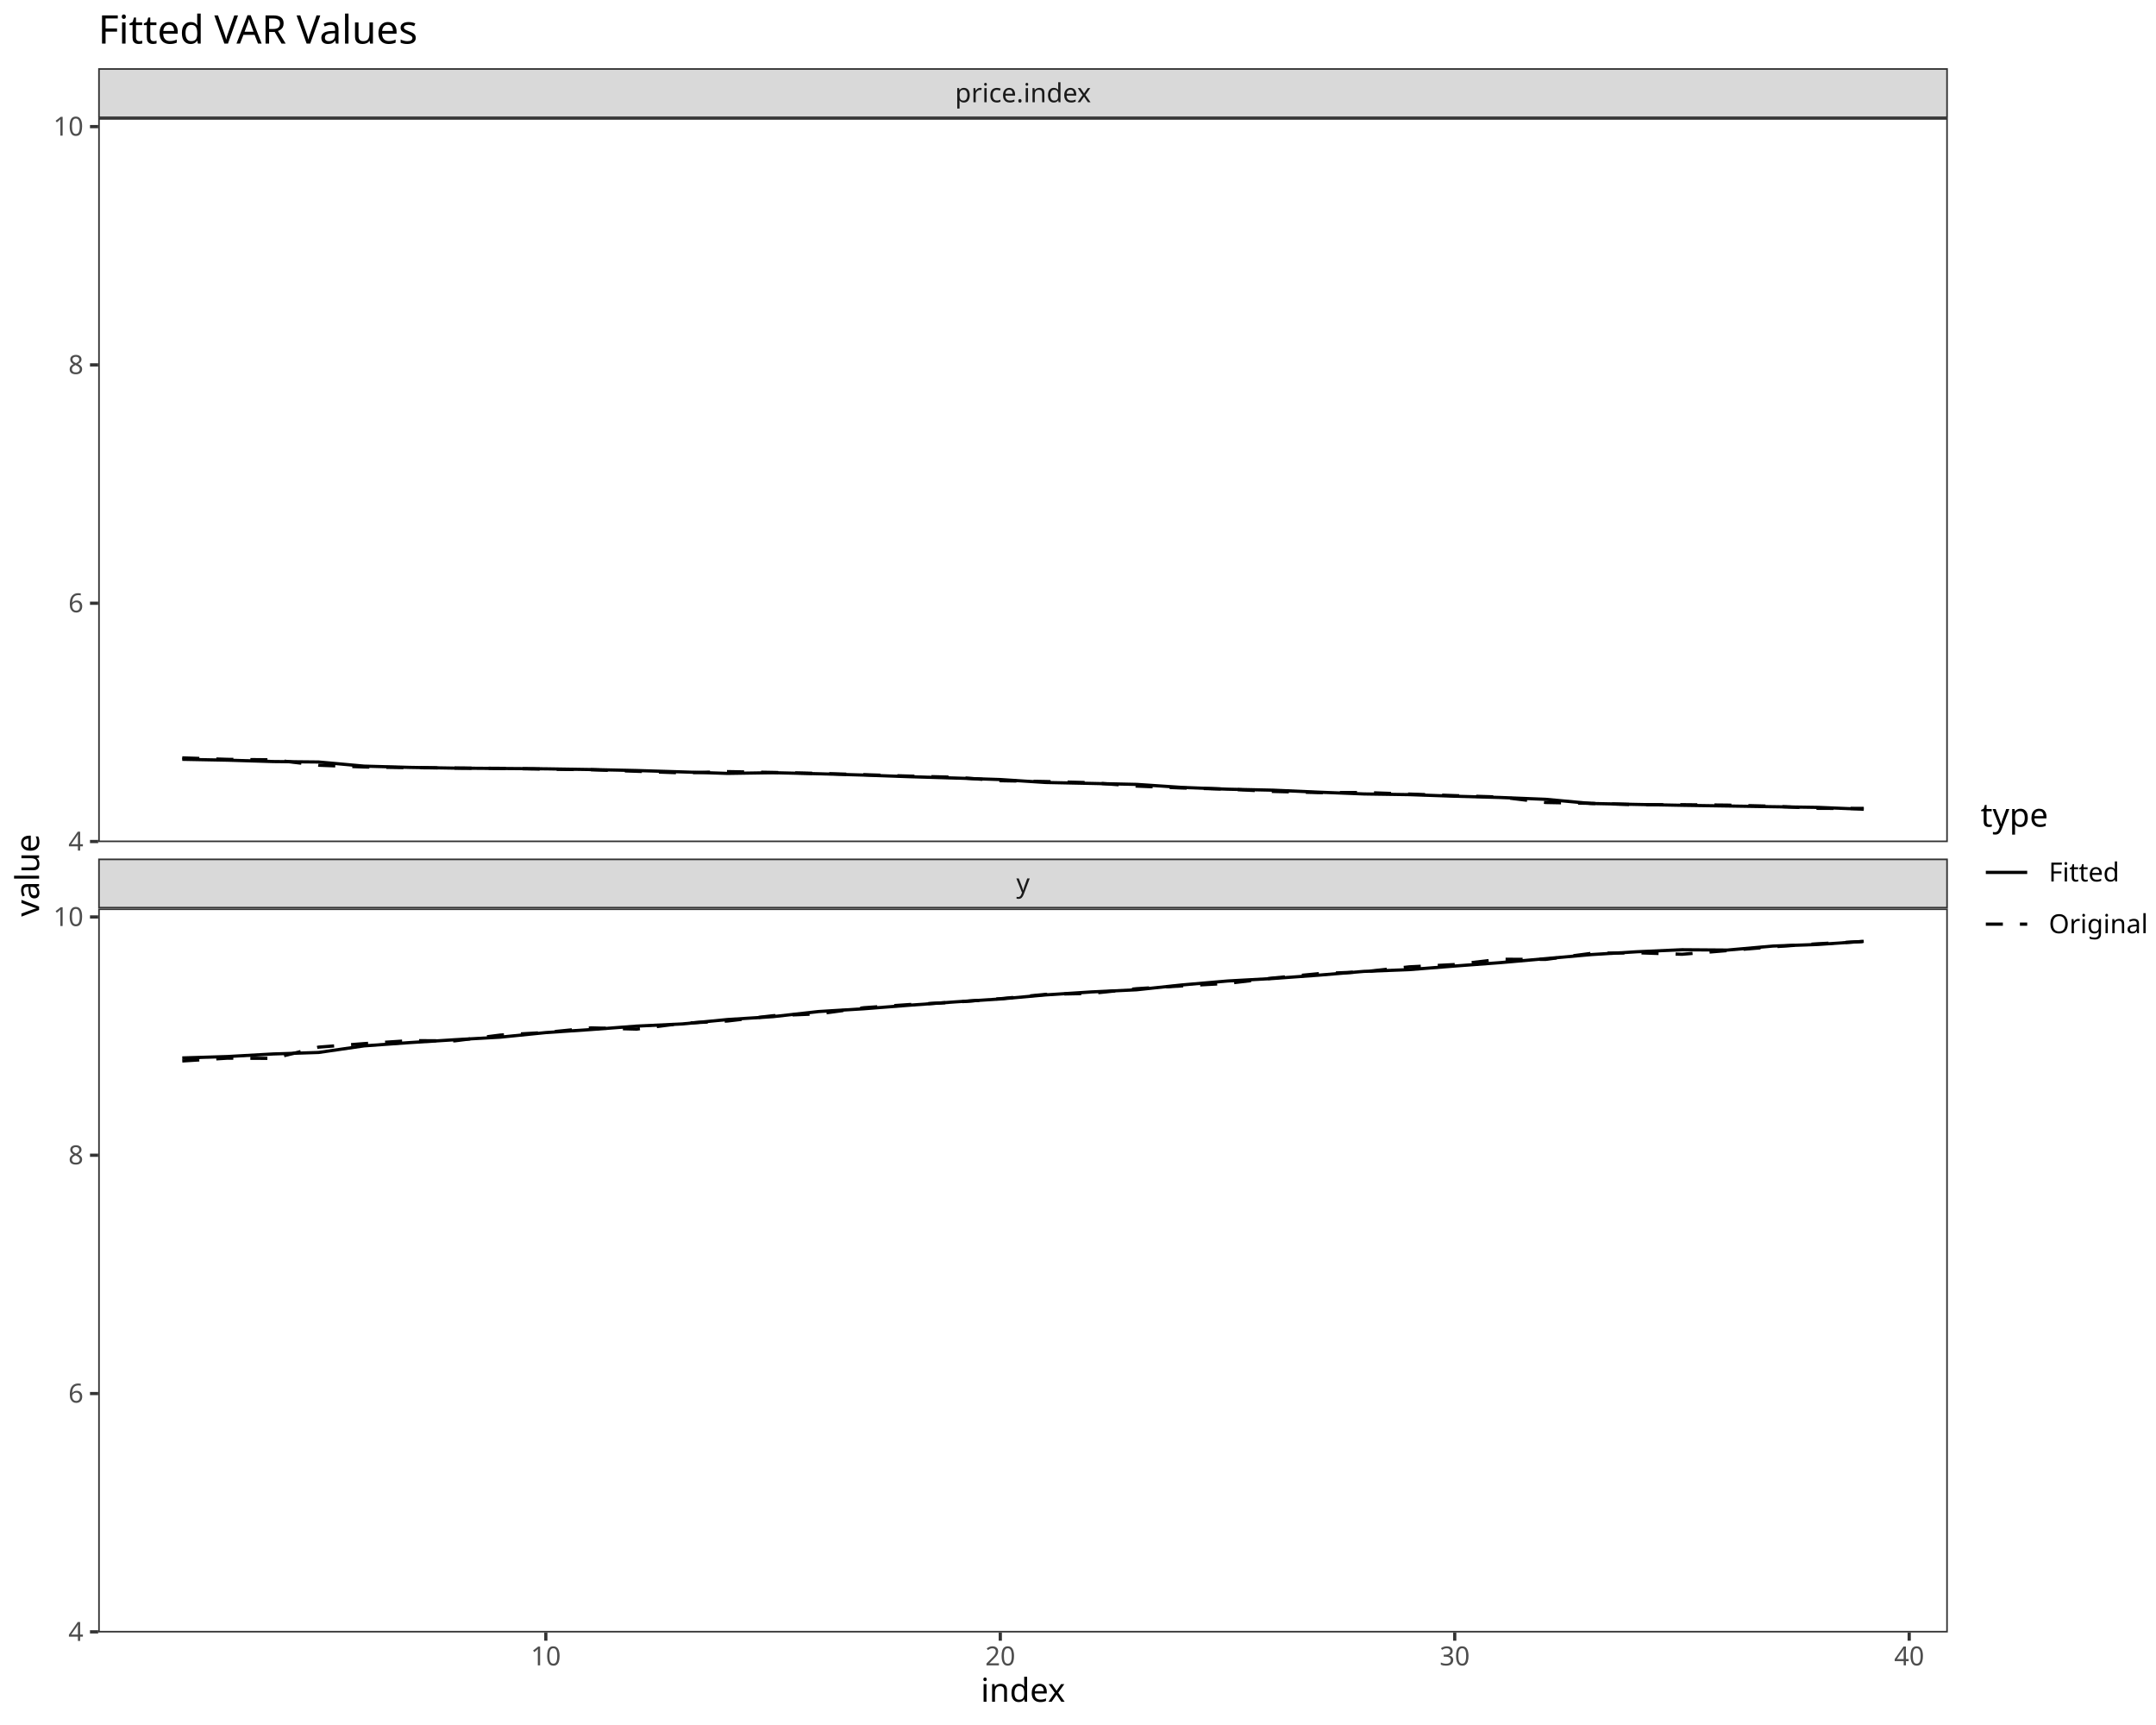
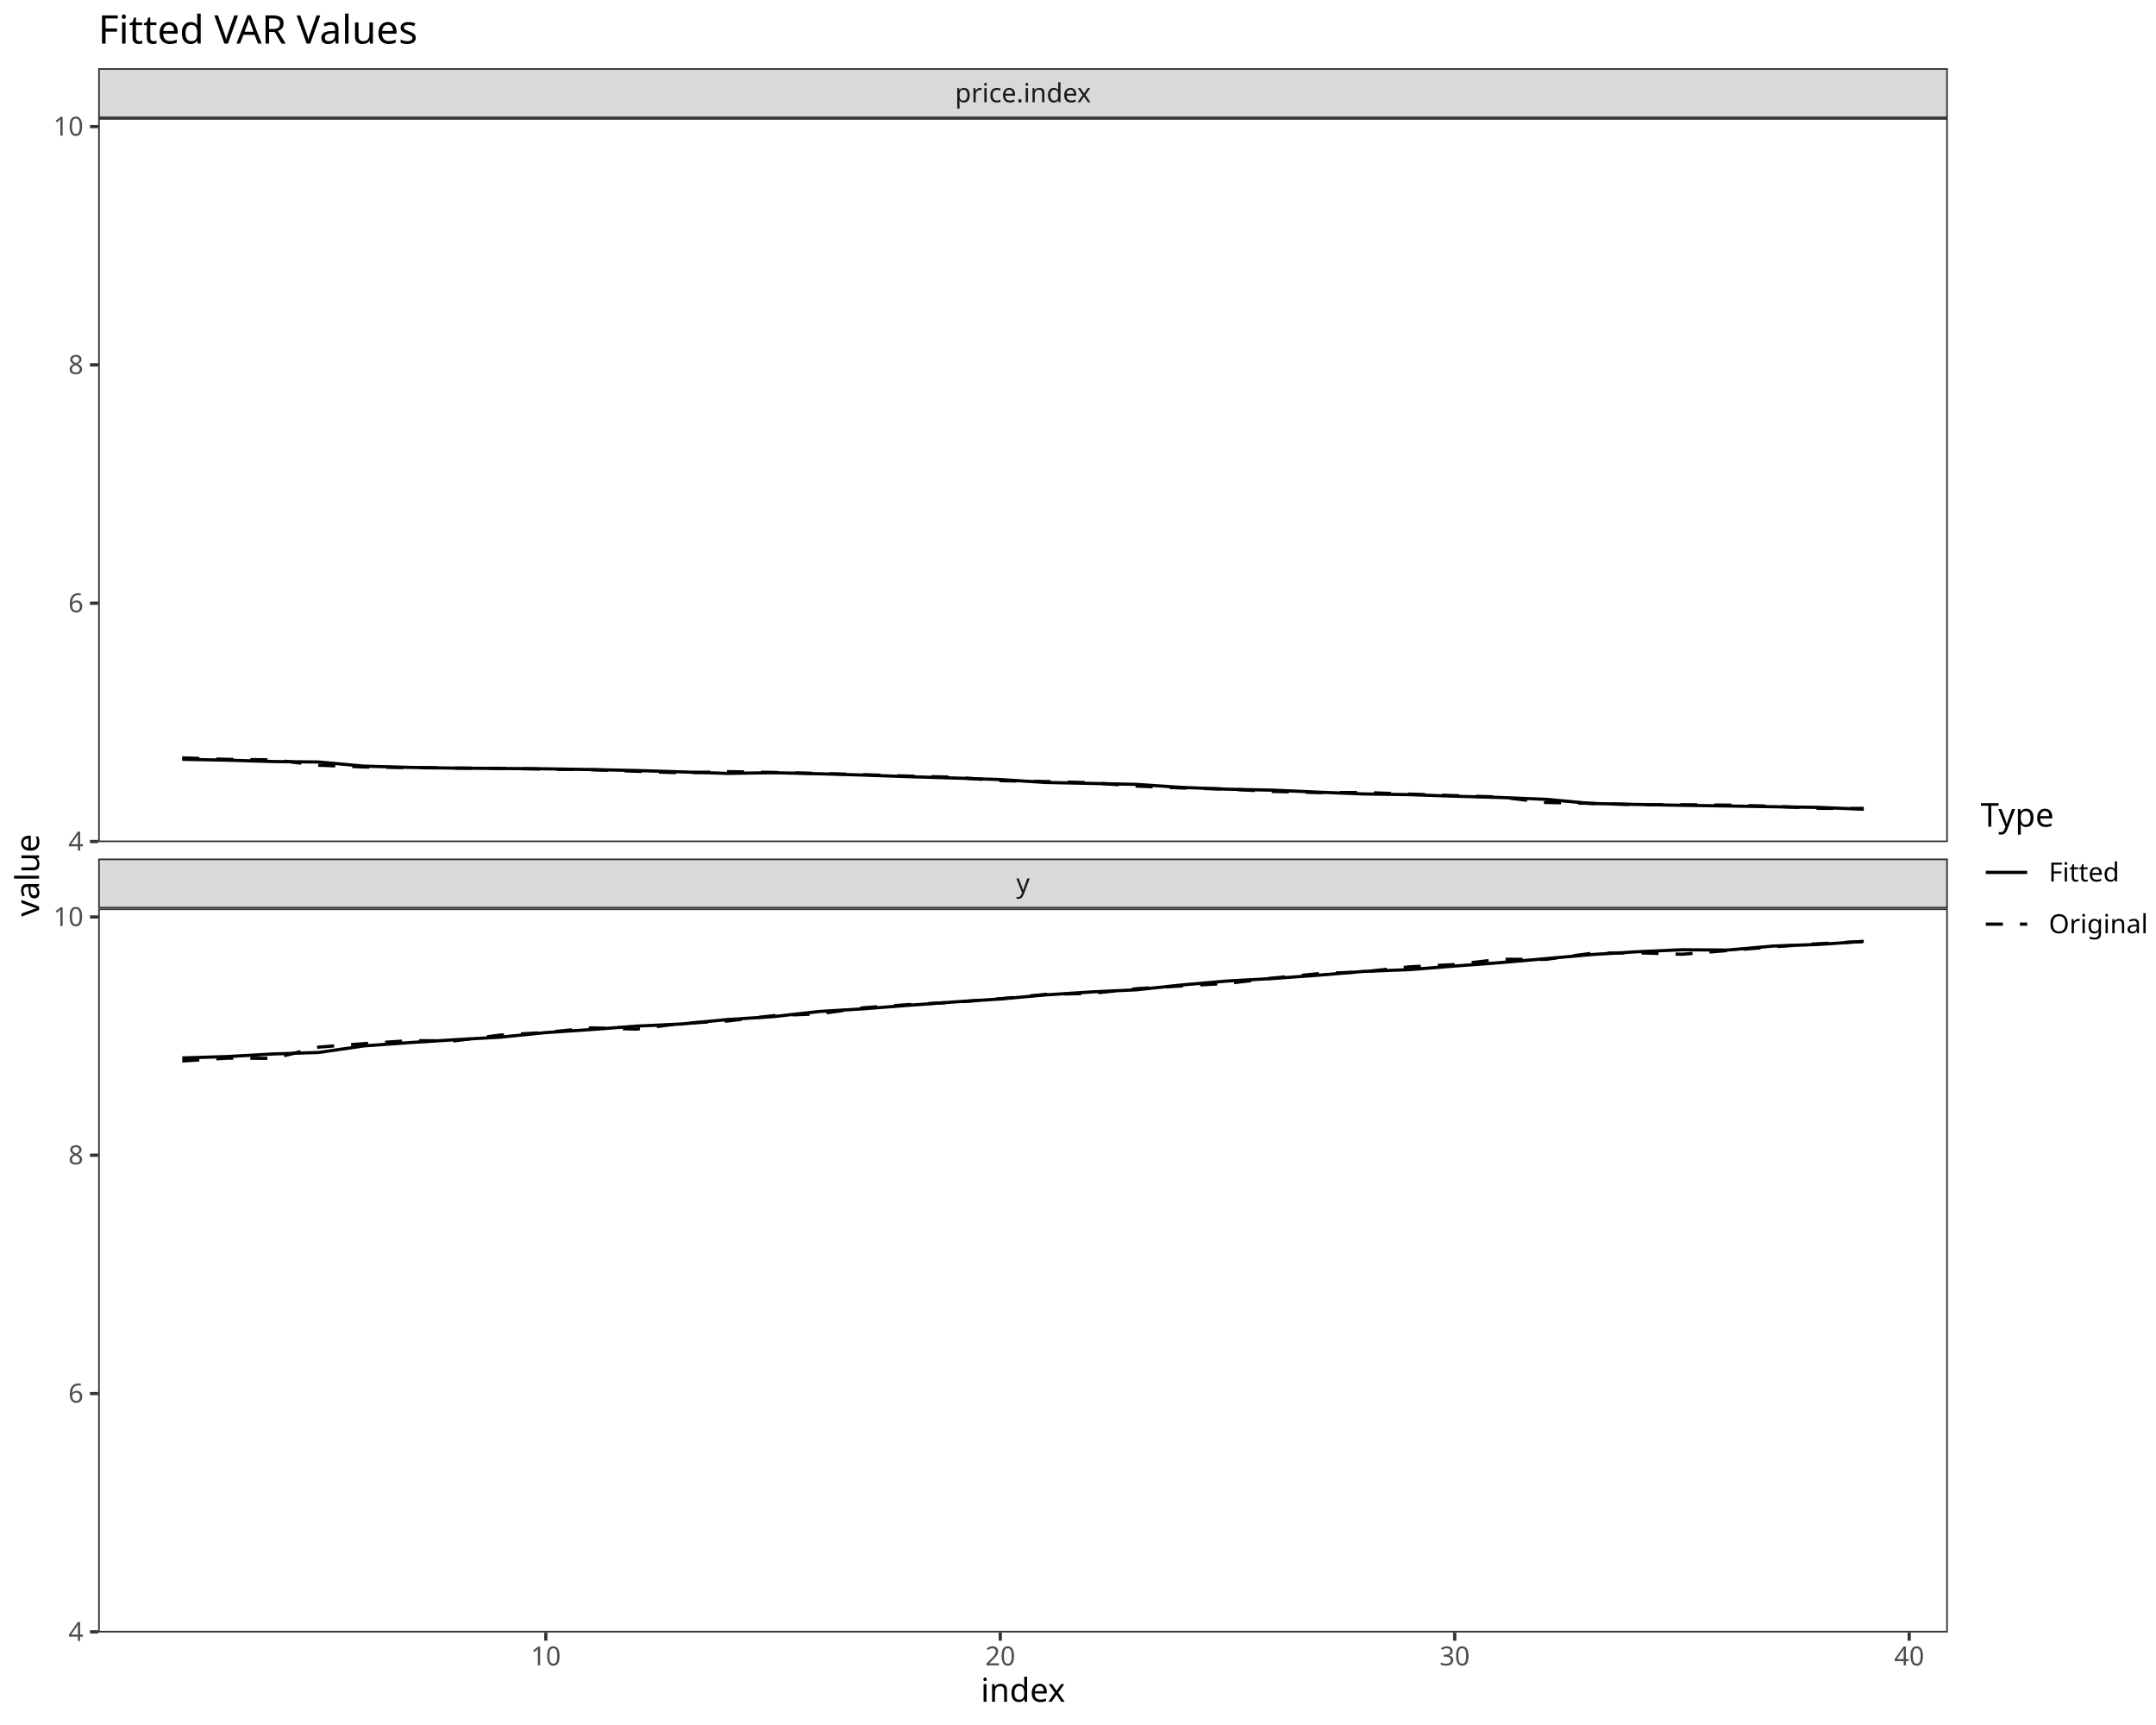
<svg xmlns="http://www.w3.org/2000/svg" class="svglite" data-engine-version="2.0" width="720.00pt" height="576.00pt" viewBox="0 0 720.00 576.00">
  <defs>
    <style type="text/css">
    .svglite line, .svglite polyline, .svglite polygon, .svglite path, .svglite rect, .svglite circle {
      fill: none;
      stroke: #000000;
      stroke-linecap: round;
      stroke-linejoin: round;
      stroke-miterlimit: 10.00;
    }
  </style>
  </defs>
  <rect width="100%" height="100%" style="stroke: none; fill: #FFFFFF;" />
  <defs>
    <clipPath id="cpMC4wMHw3MjAuMDB8MC4wMHw1NzYuMDA=">
      <rect x="0.00" y="0.00" width="720.00" height="576.00" />
    </clipPath>
  </defs>
  <g clip-path="url(#cpMC4wMHw3MjAuMDB8MC4wMHw1NzYuMDA=)">
    <rect x="0.00" y="0.00" width="720.00" height="576.00" style="stroke-width: 1.07; stroke: #FFFFFF; fill: #FFFFFF;" />
  </g>
  <defs>
    <clipPath id="cpMzIuNzl8NjUwLjQ4fDM5LjQzfDI4MS4yMQ==">
      <rect x="32.79" y="39.43" width="617.69" height="241.77" />
    </clipPath>
  </defs>
  <g clip-path="url(#cpMzIuNzl8NjUwLjQ4fDM5LjQzfDI4MS4yMQ==)">
    <rect x="32.79" y="39.43" width="617.69" height="241.77" style="stroke-width: 1.07; stroke: none; fill: #FFFFFF;" />
    <polyline points="60.87,253.54 76.05,253.83 91.22,254.29 106.40,254.44 121.58,255.82 136.75,256.24 151.93,256.49 167.11,256.60 182.28,256.72 197.46,256.96 212.64,257.29 227.81,257.75 242.99,258.25 258.17,258.01 273.34,258.37 288.52,258.81 303.70,259.35 318.87,259.80 334.05,260.30 349.22,261.28 364.40,261.59 379.58,261.92 394.75,262.93 409.93,263.52 425.11,263.85 440.28,264.51 455.46,265.11 470.64,265.34 485.81,265.87 500.99,266.29 516.17,266.90 531.34,268.29 546.52,268.61 561.70,268.90 576.87,269.13 592.05,269.37 607.23,269.60 622.40,270.22 " style="stroke-width: 1.07; stroke-linecap: butt;" />
    <polyline points="60.87,253.06 76.05,253.56 91.22,253.72 106.40,255.52 121.58,256.11 136.75,256.33 151.93,256.46 167.11,256.56 182.28,256.82 197.46,257.03 212.64,257.54 227.81,258.08 242.99,257.65 258.17,257.92 273.34,258.24 288.52,258.67 303.70,259.15 318.87,259.53 334.05,260.69 349.22,260.96 364.40,261.35 379.58,262.49 394.75,263.12 409.93,263.50 425.11,264.27 440.28,264.66 455.46,264.62 470.64,265.15 485.81,265.67 500.99,266.14 516.17,267.96 531.34,268.25 546.52,268.70 561.70,268.70 576.87,268.84 592.05,269.21 607.23,269.92 622.40,269.94 " style="stroke-width: 1.07; stroke-dasharray: 5.69,5.69; stroke-linecap: butt;" />
    <rect x="32.79" y="39.43" width="617.69" height="241.77" style="stroke-width: 1.07; stroke: #333333;" />
  </g>
  <g clip-path="url(#cpMC4wMHw3MjAuMDB8MC4wMHw1NzYuMDA=)">
</g>
  <defs>
    <clipPath id="cpMzIuNzl8NjUwLjQ4fDMwMy4zNHw1NDUuMTE=">
      <rect x="32.79" y="303.34" width="617.69" height="241.77" />
    </clipPath>
  </defs>
  <g clip-path="url(#cpMzIuNzl8NjUwLjQ4fDMwMy4zNHw1NDUuMTE=)">
    <rect x="32.79" y="303.34" width="617.69" height="241.77" style="stroke-width: 1.07; stroke: none; fill: #FFFFFF;" />
    <polyline points="60.87,353.26 76.05,352.79 91.22,351.93 106.40,351.43 121.58,349.23 136.75,348.14 151.93,347.18 167.11,346.32 182.28,344.79 197.46,343.77 212.64,342.63 227.81,341.91 242.99,340.43 258.17,339.47 273.34,337.77 288.52,336.84 303.70,335.66 318.87,334.55 334.05,333.57 349.22,332.21 364.40,331.22 379.58,330.50 394.75,328.88 409.93,327.57 425.11,326.73 440.28,325.63 455.46,324.36 470.64,323.77 485.81,322.57 500.99,321.44 516.17,320.11 531.34,318.75 546.52,317.81 561.70,317.13 576.87,317.24 592.05,315.90 607.23,315.36 622.40,314.33 " style="stroke-width: 1.07; stroke-linecap: butt;" />
    <polyline points="60.87,354.27 76.05,353.33 91.22,353.41 106.40,349.65 121.58,348.48 136.75,347.49 151.93,347.54 167.11,345.62 182.28,344.75 197.46,343.22 212.64,343.63 227.81,341.71 242.99,340.92 258.17,339.16 273.34,338.54 288.52,336.49 303.70,335.43 318.87,334.65 334.05,333.48 349.22,332.03 364.40,331.71 379.58,330.14 394.75,329.20 409.93,328.37 425.11,326.58 440.28,325.13 455.46,324.49 470.64,322.84 485.81,322.08 500.99,320.31 516.17,320.35 531.34,318.35 546.52,318.13 561.70,318.64 576.87,317.41 592.05,316.16 607.23,315.12 622.40,314.37 " style="stroke-width: 1.07; stroke-dasharray: 5.69,5.69; stroke-linecap: butt;" />
    <rect x="32.79" y="303.34" width="617.69" height="241.77" style="stroke-width: 1.07; stroke: #333333;" />
  </g>
  <g clip-path="url(#cpMC4wMHw3MjAuMDB8MC4wMHw1NzYuMDA=)">
</g>
  <defs>
    <clipPath id="cpMzIuNzl8NjUwLjQ4fDI4Ni42OXwzMDMuMzQ=">
      <rect x="32.79" y="286.69" width="617.69" height="16.65" />
    </clipPath>
  </defs>
  <g clip-path="url(#cpMzIuNzl8NjUwLjQ4fDI4Ni42OXwzMDMuMzQ=)">
    <rect x="32.79" y="286.69" width="617.69" height="16.65" style="stroke-width: 1.07; stroke: #333333; fill: #D9D9D9;" />
    <text x="341.64" y="298.04" text-anchor="middle" style="font-size: 8.80px; fill: #1A1A1A; font-family: sans;" textLength="4.40px" lengthAdjust="spacingAndGlyphs">y</text>
  </g>
  <g clip-path="url(#cpMC4wMHw3MjAuMDB8MC4wMHw1NzYuMDA=)">
</g>
  <defs>
    <clipPath id="cpMzIuNzl8NjUwLjQ4fDIyLjc4fDM5LjQz">
      <rect x="32.79" y="22.78" width="617.69" height="16.65" />
    </clipPath>
  </defs>
  <g clip-path="url(#cpMzIuNzl8NjUwLjQ4fDIyLjc4fDM5LjQz)">
    <rect x="32.79" y="22.78" width="617.69" height="16.65" style="stroke-width: 1.07; stroke: #333333; fill: #D9D9D9;" />
    <text x="341.64" y="34.14" text-anchor="middle" style="font-size: 8.80px; fill: #1A1A1A; font-family: sans;" textLength="42.56px" lengthAdjust="spacingAndGlyphs">price.index</text>
  </g>
  <g clip-path="url(#cpMC4wMHw3MjAuMDB8MC4wMHw1NzYuMDA=)">
    <polyline points="182.28,547.85 182.28,545.11 " style="stroke-width: 1.07; stroke: #333333; stroke-linecap: butt;" />
    <polyline points="334.05,547.85 334.05,545.11 " style="stroke-width: 1.07; stroke: #333333; stroke-linecap: butt;" />
    <polyline points="485.81,547.85 485.81,545.11 " style="stroke-width: 1.07; stroke: #333333; stroke-linecap: butt;" />
    <polyline points="637.58,547.85 637.58,545.11 " style="stroke-width: 1.07; stroke: #333333; stroke-linecap: butt;" />
    <text x="182.28" y="556.10" text-anchor="middle" style="font-size: 8.80px; fill: #4D4D4D; font-family: sans;" textLength="9.79px" lengthAdjust="spacingAndGlyphs">10</text>
    <text x="334.05" y="556.10" text-anchor="middle" style="font-size: 8.80px; fill: #4D4D4D; font-family: sans;" textLength="9.79px" lengthAdjust="spacingAndGlyphs">20</text>
    <text x="485.81" y="556.10" text-anchor="middle" style="font-size: 8.80px; fill: #4D4D4D; font-family: sans;" textLength="9.79px" lengthAdjust="spacingAndGlyphs">30</text>
    <text x="637.58" y="556.10" text-anchor="middle" style="font-size: 8.80px; fill: #4D4D4D; font-family: sans;" textLength="9.79px" lengthAdjust="spacingAndGlyphs">40</text>
    <text x="27.86" y="284.02" text-anchor="end" style="font-size: 8.80px; fill: #4D4D4D; font-family: sans;" textLength="4.89px" lengthAdjust="spacingAndGlyphs">4</text>
    <text x="27.86" y="204.45" text-anchor="end" style="font-size: 8.80px; fill: #4D4D4D; font-family: sans;" textLength="4.89px" lengthAdjust="spacingAndGlyphs">6</text>
    <text x="27.86" y="124.88" text-anchor="end" style="font-size: 8.80px; fill: #4D4D4D; font-family: sans;" textLength="4.89px" lengthAdjust="spacingAndGlyphs">8</text>
    <text x="27.86" y="45.30" text-anchor="end" style="font-size: 8.80px; fill: #4D4D4D; font-family: sans;" textLength="9.79px" lengthAdjust="spacingAndGlyphs">10</text>
    <polyline points="30.05,280.99 32.79,280.99 " style="stroke-width: 1.07; stroke: #333333; stroke-linecap: butt;" />
    <polyline points="30.05,201.42 32.79,201.42 " style="stroke-width: 1.07; stroke: #333333; stroke-linecap: butt;" />
    <polyline points="30.05,121.85 32.79,121.85 " style="stroke-width: 1.07; stroke: #333333; stroke-linecap: butt;" />
    <polyline points="30.05,42.28 32.79,42.28 " style="stroke-width: 1.07; stroke: #333333; stroke-linecap: butt;" />
    <text x="27.86" y="547.93" text-anchor="end" style="font-size: 8.80px; fill: #4D4D4D; font-family: sans;" textLength="4.89px" lengthAdjust="spacingAndGlyphs">4</text>
    <text x="27.86" y="468.35" text-anchor="end" style="font-size: 8.80px; fill: #4D4D4D; font-family: sans;" textLength="4.89px" lengthAdjust="spacingAndGlyphs">6</text>
    <text x="27.86" y="388.78" text-anchor="end" style="font-size: 8.80px; fill: #4D4D4D; font-family: sans;" textLength="4.89px" lengthAdjust="spacingAndGlyphs">8</text>
    <text x="27.86" y="309.21" text-anchor="end" style="font-size: 8.80px; fill: #4D4D4D; font-family: sans;" textLength="9.79px" lengthAdjust="spacingAndGlyphs">10</text>
    <polyline points="30.05,544.90 32.79,544.90 " style="stroke-width: 1.07; stroke: #333333; stroke-linecap: butt;" />
    <polyline points="30.05,465.32 32.79,465.32 " style="stroke-width: 1.07; stroke: #333333; stroke-linecap: butt;" />
    <polyline points="30.05,385.75 32.79,385.75 " style="stroke-width: 1.07; stroke: #333333; stroke-linecap: butt;" />
    <polyline points="30.05,306.18 32.79,306.18 " style="stroke-width: 1.07; stroke: #333333; stroke-linecap: butt;" />
    <text x="341.64" y="568.24" text-anchor="middle" style="font-size: 11.00px; font-family: sans;" textLength="26.30px" lengthAdjust="spacingAndGlyphs">index</text>
    <text transform="translate(13.05,292.27) rotate(-90)" text-anchor="middle" style="font-size: 11.00px; font-family: sans;" textLength="26.30px" lengthAdjust="spacingAndGlyphs">value</text>
    <rect x="661.44" y="267.33" width="53.08" height="49.89" style="stroke-width: 1.07; stroke: none; fill: #FFFFFF;" />
-     <text x="661.44" y="276.04" style="font-size: 11.00px; font-family: sans;" textLength="20.80px" lengthAdjust="spacingAndGlyphs">type</text>
+     <text x="661.44" y="276.04" style="font-size: 11.00px; font-family: sans;" textLength="24.46px" lengthAdjust="spacingAndGlyphs">Type</text>
    <rect x="661.44" y="282.66" width="17.28" height="17.28" style="stroke-width: 1.07; stroke: none; fill: #FFFFFF;" />
    <line x1="663.17" y1="291.30" x2="676.99" y2="291.30" style="stroke-width: 1.07; stroke-linecap: butt;" />
    <rect x="661.44" y="299.94" width="17.28" height="17.28" style="stroke-width: 1.07; stroke: none; fill: #FFFFFF;" />
    <line x1="663.17" y1="308.58" x2="676.99" y2="308.58" style="stroke-width: 1.07; stroke-dasharray: 5.69,5.69; stroke-linecap: butt;" />
    <text x="684.20" y="294.33" style="font-size: 8.80px; font-family: sans;" textLength="22.01px" lengthAdjust="spacingAndGlyphs">Fitted</text>
    <text x="684.20" y="311.61" style="font-size: 8.80px; font-family: sans;" textLength="30.32px" lengthAdjust="spacingAndGlyphs">Original</text>
    <text x="32.79" y="14.56" style="font-size: 13.20px; font-family: sans;" textLength="107.86px" lengthAdjust="spacingAndGlyphs">Fitted VAR Values</text>
  </g>
</svg>
